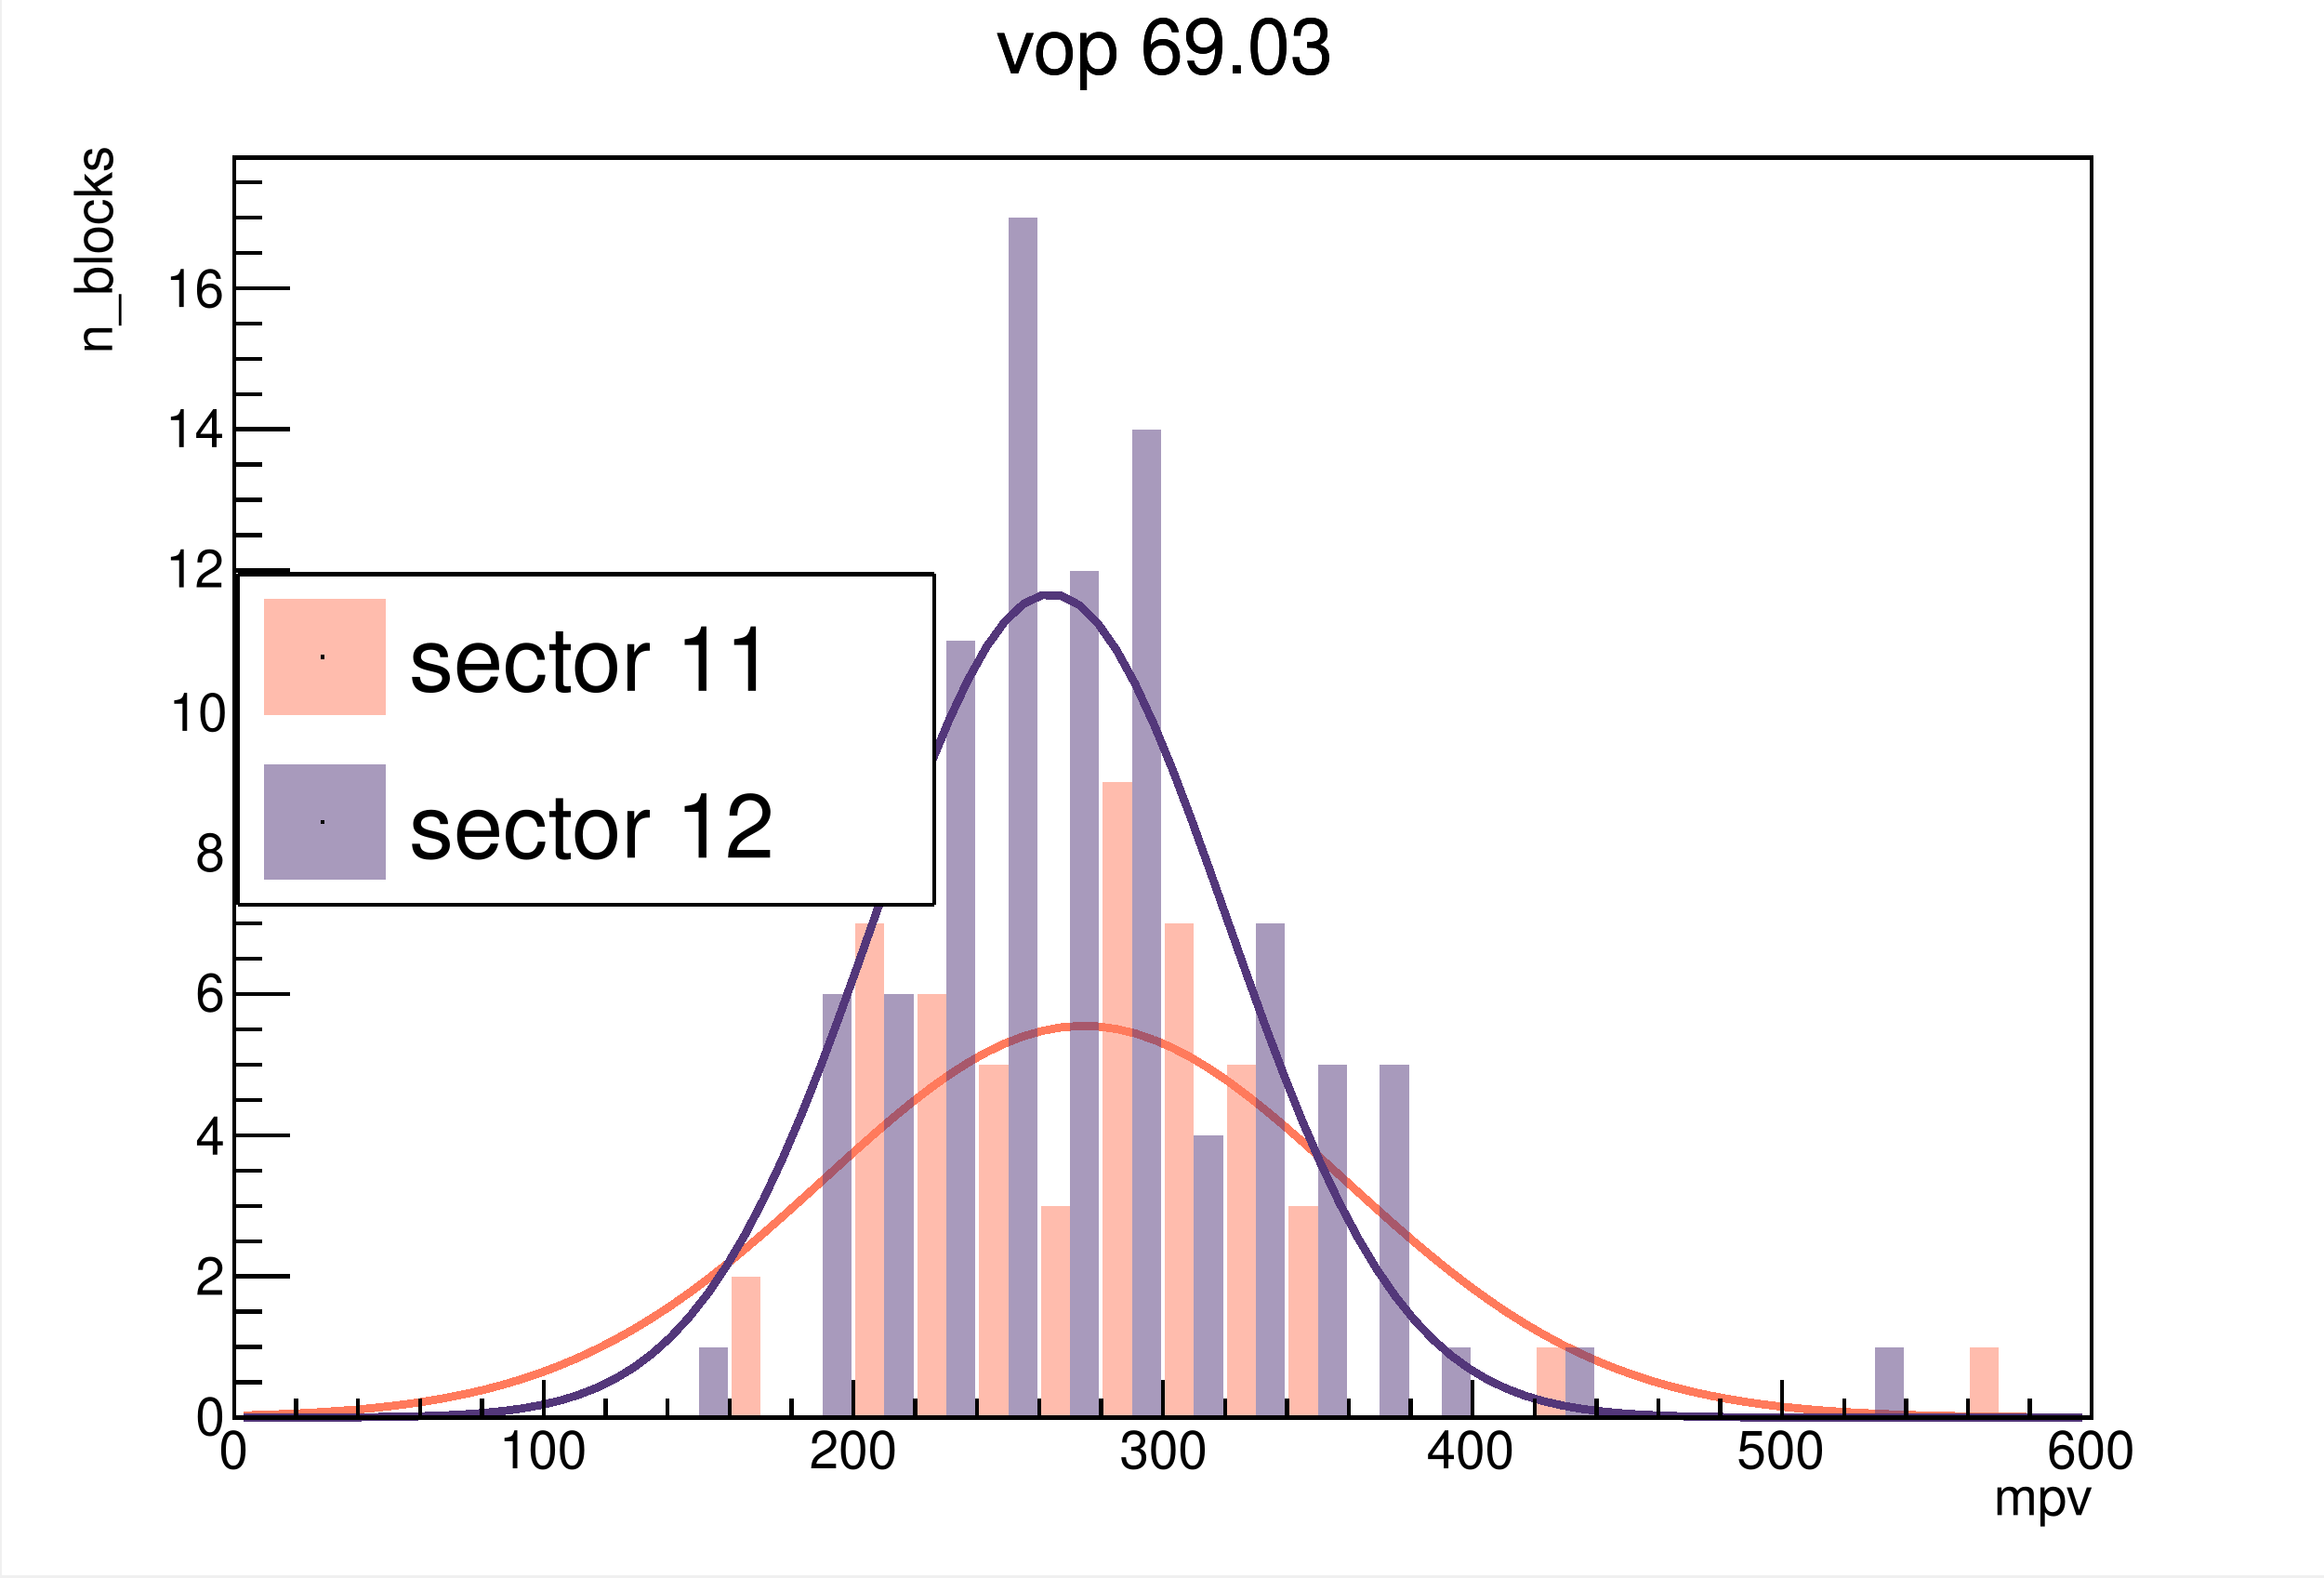
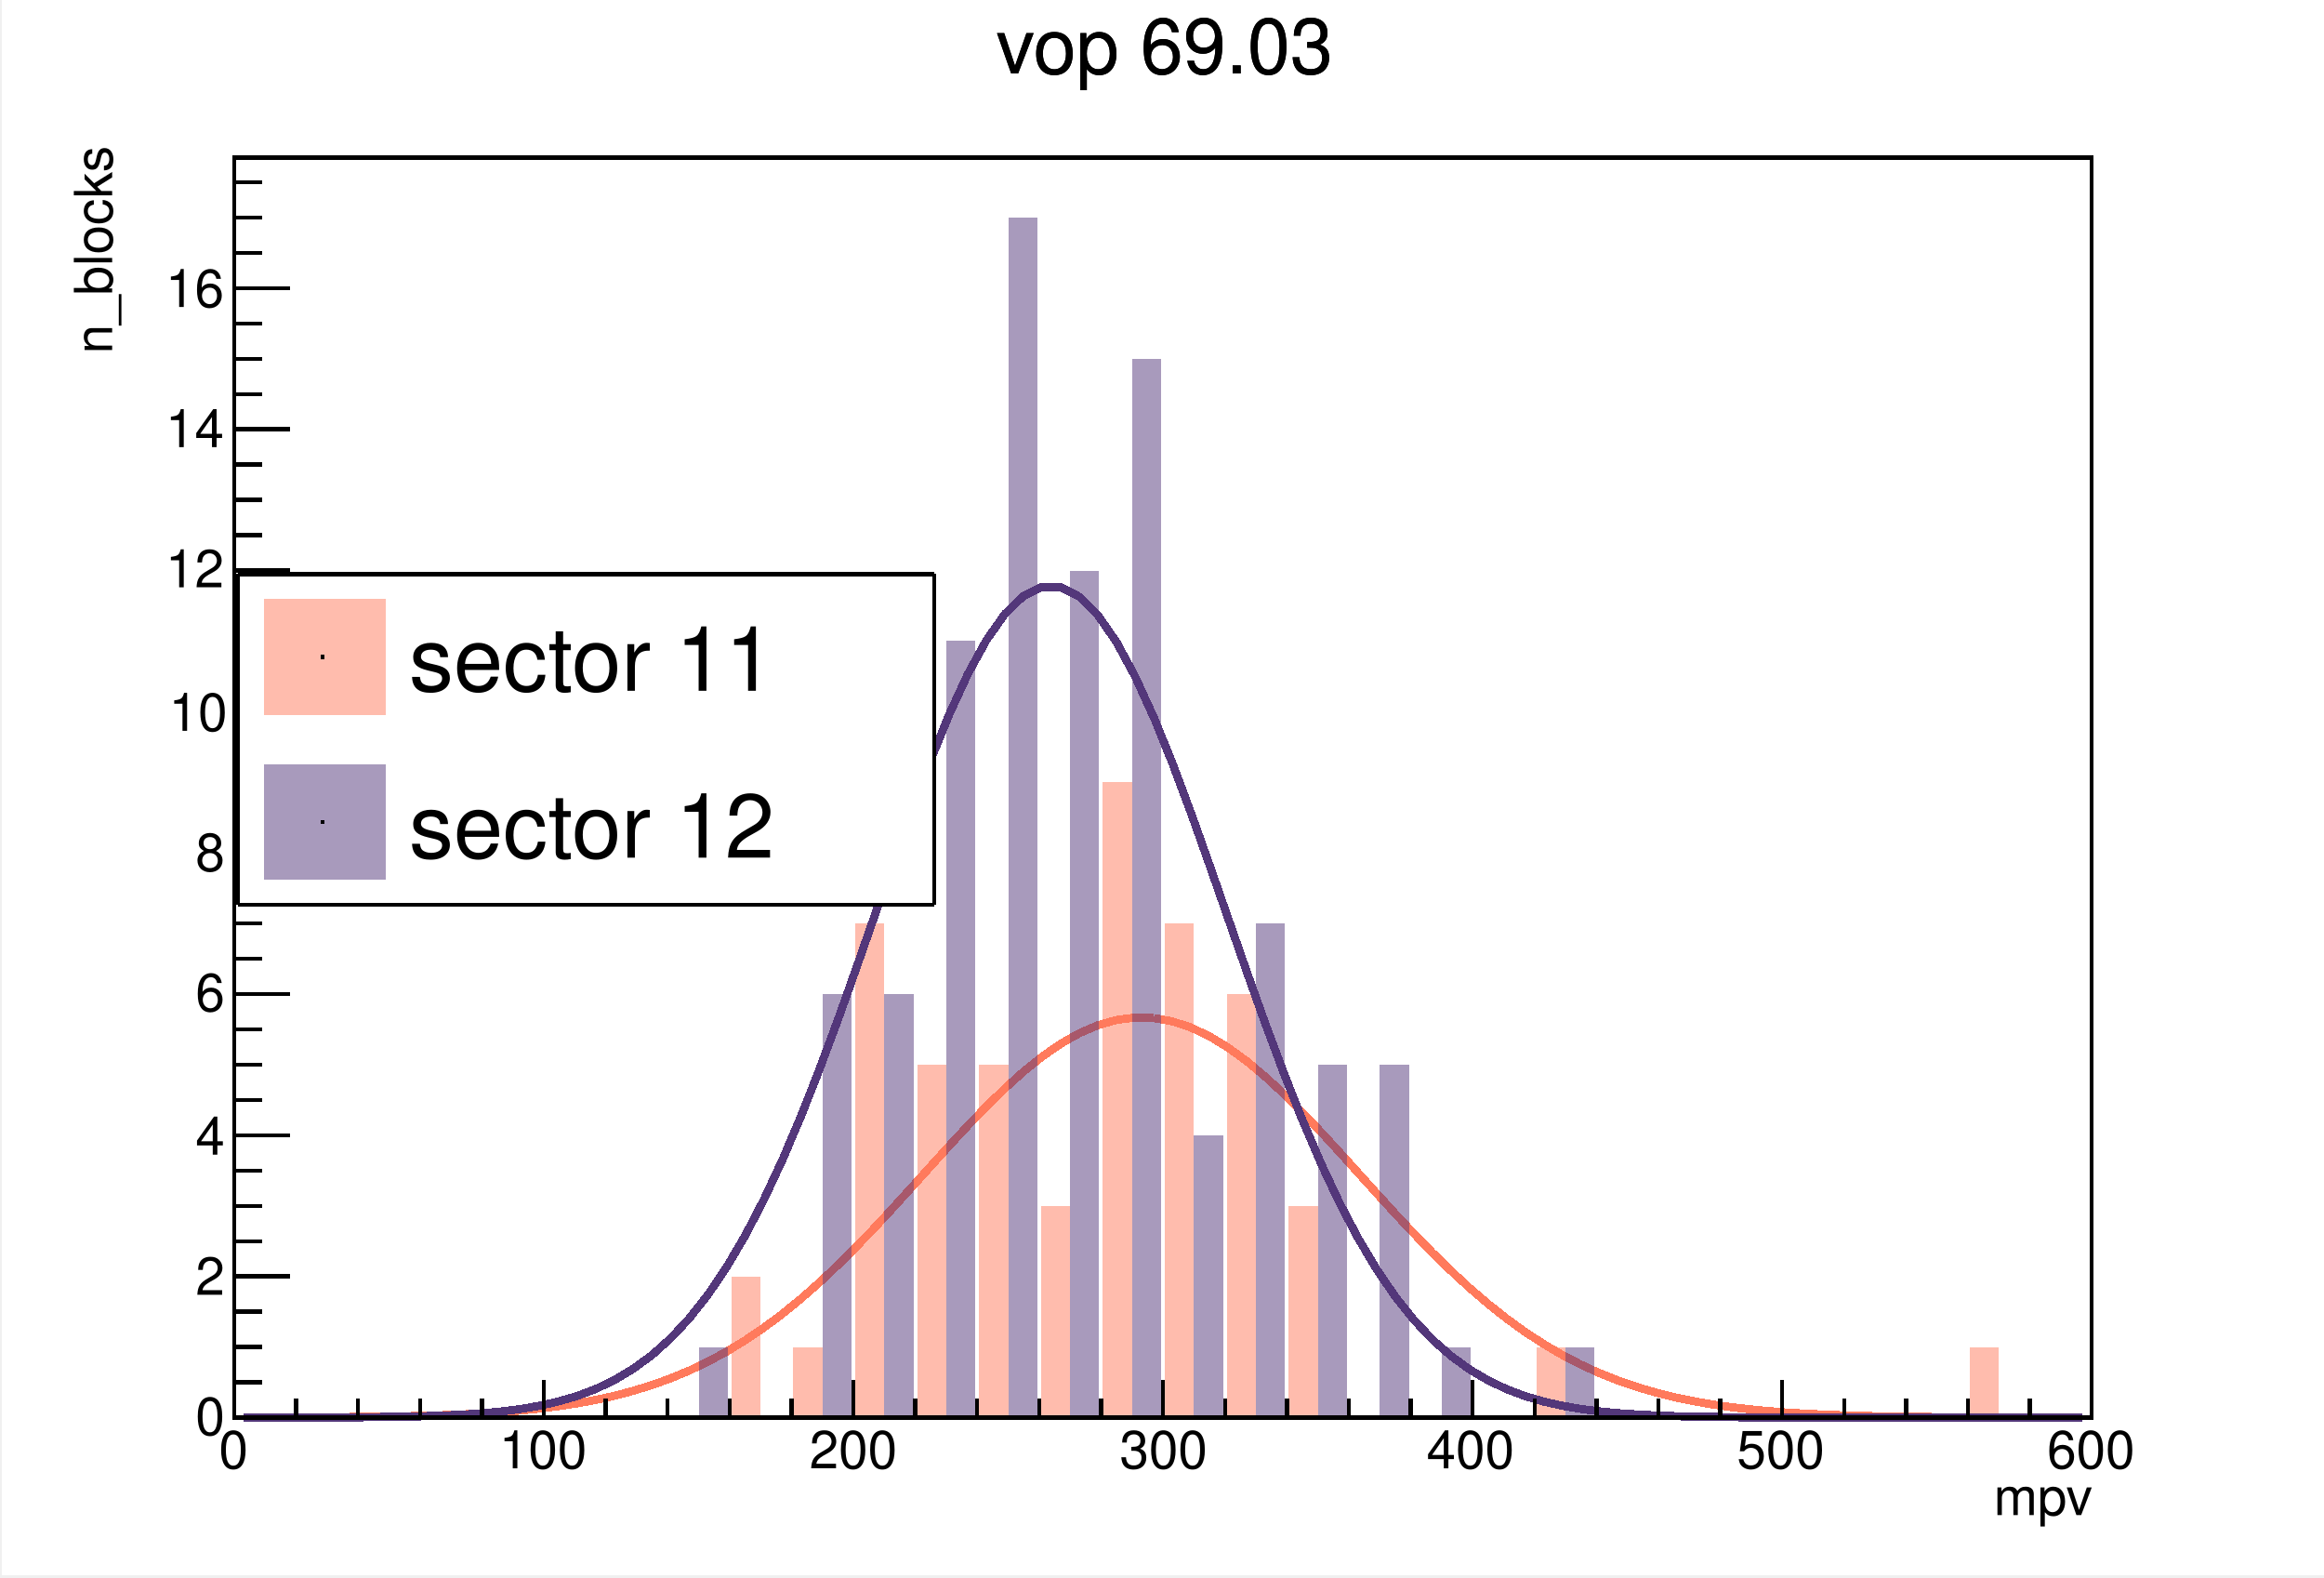
<svg xmlns="http://www.w3.org/2000/svg" width="567.429" height="384.969" viewBox="0 0 567.429 384.969" shape-rendering="crispEdges">
  <defs>
</defs>
  <rect x="0.5" y="0" width="566.929" height="384.469" fill="white" />
  <rect x="57.193" y="38.447" width="453.543" height="307.575" fill="white" />
  <rect x="57.193" y="38.447" width="453.543" height="307.575" fill="none" stroke="black" />
  <path d="M57.193,346.022h 453.543" fill="none" stroke="#000099" />
  <path d="M57.193,346.022h 453.543" fill="none" stroke="black" />
  <path d="M57.193,336.795v 9.227" fill="none" stroke="black" />
  <path d="M72.311,341.409v 4.614" fill="none" stroke="black" />
  <path d="M87.429,341.409v 4.614" fill="none" stroke="black" />
  <path d="M102.547,341.409v 4.614" fill="none" stroke="black" />
  <path d="M117.665,341.409v 4.614" fill="none" stroke="black" />
  <path d="M132.783,336.795v 9.227" fill="none" stroke="black" />
  <path d="M147.902,341.409v 4.614" fill="none" stroke="black" />
  <path d="M163.02,341.409v 4.614" fill="none" stroke="black" />
  <path d="M178.138,341.409v 4.614" fill="none" stroke="black" />
  <path d="M193.256,341.409v 4.614" fill="none" stroke="black" />
  <path d="M208.374,336.795v 9.227" fill="none" stroke="black" />
  <path d="M223.492,341.409v 4.614" fill="none" stroke="black" />
  <path d="M238.61,341.409v 4.614" fill="none" stroke="black" />
  <path d="M253.728,341.409v 4.614" fill="none" stroke="black" />
  <path d="M268.846,341.409v 4.614" fill="none" stroke="black" />
  <path d="M283.965,336.795v 9.227" fill="none" stroke="black" />
  <path d="M299.083,341.409v 4.614" fill="none" stroke="black" />
  <path d="M314.201,341.409v 4.614" fill="none" stroke="black" />
  <path d="M329.319,341.409v 4.614" fill="none" stroke="black" />
  <path d="M344.437,341.409v 4.614" fill="none" stroke="black" />
  <path d="M359.555,336.795v 9.227" fill="none" stroke="black" />
  <path d="M374.673,341.409v 4.614" fill="none" stroke="black" />
  <path d="M389.791,341.409v 4.614" fill="none" stroke="black" />
  <path d="M404.909,341.409v 4.614" fill="none" stroke="black" />
  <path d="M420.028,341.409v 4.614" fill="none" stroke="black" />
  <path d="M435.146,336.795v 9.227" fill="none" stroke="black" />
  <path d="M450.264,341.409v 4.614" fill="none" stroke="black" />
  <path d="M465.382,341.409v 4.614" fill="none" stroke="black" />
  <path d="M480.5,341.409v 4.614" fill="none" stroke="black" />
  <path d="M495.618,341.409v 4.614" fill="none" stroke="black" />
  <path d="M510.736,336.795v 9.227" fill="none" stroke="black" />
  <text xml:space="preserve" x="53.446" y="358.403" fill="black" font-size="12.845" font-family="Helvetica">0</text>
  <text xml:space="preserve" x="121.868" y="358.403" fill="black" font-size="12.845" font-family="Helvetica">100</text>
  <text xml:space="preserve" x="197.622" y="358.403" fill="black" font-size="12.845" font-family="Helvetica">200</text>
  <text xml:space="preserve" x="273.375" y="358.403" fill="black" font-size="12.845" font-family="Helvetica">300</text>
  <text xml:space="preserve" x="348.314" y="358.403" fill="black" font-size="12.845" font-family="Helvetica">400</text>
  <text xml:space="preserve" x="424.068" y="358.403" fill="black" font-size="12.845" font-family="Helvetica">500</text>
  <text xml:space="preserve" x="499.821" y="358.403" fill="black" font-size="12.845" font-family="Helvetica">600</text>
  <text xml:space="preserve" x="486.788" y="369.807" fill="black" font-size="12.845" font-family="Helvetica">mpv</text>
  <path d="M57.193,346.022v -307.575" fill="none" stroke="black" />
  <path d="M70.799,346.022h -13.606" fill="none" stroke="black" />
  <path d="M63.996,337.407h -6.803" fill="none" stroke="black" />
  <path d="M63.996,328.791h -6.803" fill="none" stroke="black" />
  <path d="M63.996,320.176h -6.803" fill="none" stroke="black" />
  <path d="M70.799,311.56h -13.606" fill="none" stroke="black" />
  <path d="M63.996,302.944h -6.803" fill="none" stroke="black" />
  <path d="M63.996,294.329h -6.803" fill="none" stroke="black" />
  <path d="M63.996,285.713h -6.803" fill="none" stroke="black" />
  <path d="M70.799,277.098h -13.606" fill="none" stroke="black" />
  <path d="M63.996,268.482h -6.803" fill="none" stroke="black" />
  <path d="M63.996,259.867h -6.803" fill="none" stroke="black" />
  <path d="M63.996,251.251h -6.803" fill="none" stroke="black" />
  <path d="M70.799,242.636h -13.606" fill="none" stroke="black" />
  <path d="M63.996,234.02h -6.803" fill="none" stroke="black" />
  <path d="M63.996,225.404h -6.803" fill="none" stroke="black" />
  <path d="M63.996,216.789h -6.803" fill="none" stroke="black" />
  <path d="M70.799,208.173h -13.606" fill="none" stroke="black" />
  <path d="M63.996,199.558h -6.803" fill="none" stroke="black" />
  <path d="M63.996,190.942h -6.803" fill="none" stroke="black" />
  <path d="M63.996,182.327h -6.803" fill="none" stroke="black" />
  <path d="M70.799,173.711h -13.606" fill="none" stroke="black" />
  <path d="M63.996,165.096h -6.803" fill="none" stroke="black" />
  <path d="M63.996,156.48h -6.803" fill="none" stroke="black" />
  <path d="M63.996,147.864h -6.803" fill="none" stroke="black" />
  <path d="M70.799,139.249h -13.606" fill="none" stroke="black" />
  <path d="M63.996,130.633h -6.803" fill="none" stroke="black" />
  <path d="M63.996,122.018h -6.803" fill="none" stroke="black" />
  <path d="M63.996,113.402h -6.803" fill="none" stroke="black" />
  <path d="M70.799,104.787h -13.606" fill="none" stroke="black" />
  <path d="M63.996,96.171h -6.803" fill="none" stroke="black" />
  <path d="M63.996,87.556h -6.803" fill="none" stroke="black" />
  <path d="M63.996,78.94h -6.803" fill="none" stroke="black" />
  <path d="M70.799,70.325h -13.606" fill="none" stroke="black" />
  <path d="M70.799,70.325h -13.606" fill="none" stroke="black" />
  <path d="M63.996,61.709h -6.803" fill="none" stroke="black" />
  <path d="M63.996,53.093h -6.803" fill="none" stroke="black" />
  <path d="M63.996,44.478h -6.803" fill="none" stroke="black" />
  <text xml:space="preserve" x="47.744" y="350.258" fill="black" font-size="12.845" font-family="Helvetica">0</text>
  <text xml:space="preserve" x="47.744" y="316.047" fill="black" font-size="12.845" font-family="Helvetica">2</text>
  <text xml:space="preserve" x="47.744" y="281.835" fill="black" font-size="12.845" font-family="Helvetica">4</text>
  <text xml:space="preserve" x="47.744" y="246.81" fill="black" font-size="12.845" font-family="Helvetica">6</text>
  <text xml:space="preserve" x="47.744" y="212.598" fill="black" font-size="12.845" font-family="Helvetica">8</text>
  <text xml:space="preserve" x="41.228" y="178.387" fill="black" font-size="12.845" font-family="Helvetica">10</text>
  <text xml:space="preserve" x="40.413" y="143.361" fill="black" font-size="12.845" font-family="Helvetica">12</text>
  <text xml:space="preserve" x="40.413" y="109.15" fill="black" font-size="12.845" font-family="Helvetica">14</text>
  <text xml:space="preserve" x="40.413" y="74.939" fill="black" font-size="12.845" font-family="Helvetica">16</text>
  <g transform="rotate(-90,27.3803,86.3427)">
    <text xml:space="preserve" x="27.38" y="86.343" fill="black" font-size="12.845" font-family="Helvetica">n_blocks</text>
  </g>
  <text xml:space="preserve" x="243.237" y="17.92" fill="black" font-size="18.794" font-family="Helvetica">vop 69.03</text>
  <rect x="57.647" y="346.022" width="7.106" height="0" fill="#ff7a5c" fill-opacity="0.50" stroke-opacity="0.50" />
  <rect x="72.765" y="346.022" width="7.106" height="0" fill="#ff7a5c" fill-opacity="0.50" stroke-opacity="0.50" />
  <rect x="87.883" y="346.022" width="7.106" height="0" fill="#ff7a5c" fill-opacity="0.50" stroke-opacity="0.50" />
  <rect x="103.001" y="346.022" width="7.106" height="0" fill="#ff7a5c" fill-opacity="0.50" stroke-opacity="0.50" />
  <rect x="118.119" y="346.022" width="7.106" height="0" fill="#ff7a5c" fill-opacity="0.50" stroke-opacity="0.50" />
  <rect x="133.237" y="346.022" width="7.106" height="0" fill="#ff7a5c" fill-opacity="0.50" stroke-opacity="0.50" />
  <rect x="148.355" y="346.022" width="7.106" height="0" fill="#ff7a5c" fill-opacity="0.50" stroke-opacity="0.50" />
  <rect x="163.473" y="346.022" width="7.106" height="0" fill="#ff7a5c" fill-opacity="0.50" stroke-opacity="0.50" />
  <rect x="178.591" y="311.56" width="7.106" height="34.462" fill="#ff7a5c" fill-opacity="0.50" stroke-opacity="0.50" />
-   <rect x="193.709" y="346.022" width="7.106" height="0" fill="#ff7a5c" fill-opacity="0.50" stroke-opacity="0.50" />
+   <rect x="193.709" y="328.791" width="7.106" height="17.231" fill="#ff7a5c" fill-opacity="0.50" stroke-opacity="0.50" />
  <rect x="208.828" y="225.404" width="7.106" height="120.618" fill="#ff7a5c" fill-opacity="0.50" stroke-opacity="0.50" />
-   <rect x="223.946" y="242.636" width="7.106" height="103.387" fill="#ff7a5c" fill-opacity="0.50" stroke-opacity="0.50" />
+   <rect x="223.946" y="259.867" width="7.106" height="86.156" fill="#ff7a5c" fill-opacity="0.50" stroke-opacity="0.50" />
  <rect x="239.064" y="259.867" width="7.106" height="86.156" fill="#ff7a5c" fill-opacity="0.50" stroke-opacity="0.50" />
  <rect x="254.182" y="294.329" width="7.106" height="51.693" fill="#ff7a5c" fill-opacity="0.50" stroke-opacity="0.50" />
  <rect x="269.3" y="190.942" width="7.106" height="155.08" fill="#ff7a5c" fill-opacity="0.50" stroke-opacity="0.50" />
  <rect x="284.418" y="225.404" width="7.106" height="120.618" fill="#ff7a5c" fill-opacity="0.50" stroke-opacity="0.50" />
-   <rect x="299.536" y="259.867" width="7.106" height="86.156" fill="#ff7a5c" fill-opacity="0.50" stroke-opacity="0.50" />
+   <rect x="299.536" y="242.636" width="7.106" height="103.387" fill="#ff7a5c" fill-opacity="0.50" stroke-opacity="0.50" />
  <rect x="314.654" y="294.329" width="7.106" height="51.693" fill="#ff7a5c" fill-opacity="0.50" stroke-opacity="0.50" />
  <rect x="329.772" y="346.022" width="7.106" height="0" fill="#ff7a5c" fill-opacity="0.50" stroke-opacity="0.50" />
  <rect x="344.891" y="346.022" width="7.106" height="0" fill="#ff7a5c" fill-opacity="0.50" stroke-opacity="0.50" />
  <rect x="360.009" y="346.022" width="7.106" height="0" fill="#ff7a5c" fill-opacity="0.50" stroke-opacity="0.50" />
  <rect x="375.127" y="328.791" width="7.106" height="17.231" fill="#ff7a5c" fill-opacity="0.50" stroke-opacity="0.50" />
  <rect x="390.245" y="346.022" width="7.106" height="0" fill="#ff7a5c" fill-opacity="0.50" stroke-opacity="0.50" />
  <rect x="405.363" y="346.022" width="7.106" height="0" fill="#ff7a5c" fill-opacity="0.50" stroke-opacity="0.50" />
  <rect x="420.481" y="346.022" width="7.106" height="0" fill="#ff7a5c" fill-opacity="0.50" stroke-opacity="0.50" />
  <rect x="435.599" y="346.022" width="7.106" height="0" fill="#ff7a5c" fill-opacity="0.50" stroke-opacity="0.50" />
  <rect x="450.717" y="346.022" width="7.106" height="0" fill="#ff7a5c" fill-opacity="0.50" stroke-opacity="0.50" />
  <rect x="465.835" y="346.022" width="7.106" height="0" fill="#ff7a5c" fill-opacity="0.50" stroke-opacity="0.50" />
  <rect x="480.954" y="328.791" width="7.106" height="17.231" fill="#ff7a5c" fill-opacity="0.50" stroke-opacity="0.50" />
  <rect x="496.072" y="346.022" width="7.106" height="0" fill="#ff7a5c" fill-opacity="0.50" stroke-opacity="0.50" />
-   <path d="M59.461,345.488l 4.535, -0.136l 4.535, -0.166l 4.535, -0.202l 4.535, -0.245l 4.535, -0.295l 4.535, -0.352l 4.535, -0.419l 4.535, -0.495l 4.535, -0.582l 4.535, -0.681l 4.535, -0.791l  4.535, -0.914l 4.535, -1.049l 4.535, -1.198l 4.535, -1.359l 4.535, -1.532l 4.535, -1.717l 4.535, -1.912l 4.535, -2.116l 4.535, -2.327l 4.535, -2.541l 4.535, -2.757l 4.535, -2.971l 4.535, -3.179l  4.535, -3.378l 4.535, -3.562l 4.535, -3.728l 4.535, -3.87l 4.535, -3.986l 4.535, -4.069l 4.535, -4.117l 4.535, -4.124l 4.535, -4.09l 4.535, -4.01l 4.535, -3.883l 4.535, -3.71l 4.535, -3.488l  4.535, -3.221l 4.535, -2.91l 4.535, -2.558l 4.535, -2.17l 4.535, -1.75l 4.535, -1.303l 4.535, -0.838l 4.535, -0.36l 4.535, 0.124l 4.535, 0.606l 4.535, 1.078l 4.535, 1.535" fill="none" stroke="#ff7a5c" stroke-width="2" />
-   <path d="M281.697,253.77l 4.535, 1.968l 4.535, 2.373l 4.535, 2.743l 4.535, 3.075l 4.535, 3.364l 4.535, 3.608l 4.535, 3.805l 4.535, 3.954l 4.535, 4.057l 4.535, 4.113l 4.535, 4.126l 4.535, 4.097l 4.535,  4.031l 4.535, 3.93l 4.535, 3.8l 4.535, 3.645l 4.535, 3.469l 4.535, 3.277l 4.535, 3.074l 4.535, 2.862l 4.535, 2.647l 4.535, 2.431l 4.535, 2.218l 4.535, 2.011l 4.535, 1.811l 4.535, 1.621l 4.535,  1.442l 4.535, 1.275l 4.535, 1.12l 4.535, 0.978l 4.535, 0.849l 4.535, 0.733l 4.535, 0.629l 4.535, 0.536l 4.535, 0.455l 4.535, 0.384l 4.535, 0.322l 4.535, 0.268l 4.535, 0.222l 4.535,  0.183l 4.535, 0.15l 4.535, 0.122l 4.535, 0.099l 4.535, 0.08l 4.535, 0.064l 4.535, 0.051l 4.535, 0.041l 4.535, 0.032l 4.535, 0.025" fill="none" stroke="#ff7a5c" stroke-width="2" />
-   <path d="M503.933,345.939l 4.535, 0.02" fill="none" stroke="#ff7a5c" stroke-width="2" />
+   <path d="M59.461,346.022h 4.535l 4.535, -0.042l 4.535, -0.016l 4.535, -0.022l 4.535, -0.03l 4.535, -0.04l 4.535, -0.053l 4.535, -0.07l 4.535, -0.091l 4.535, -0.118l 4.535, -0.152l 4.535,  -0.193l 4.535, -0.244l 4.535, -0.307l 4.535, -0.382l 4.535, -0.471l 4.535, -0.577l 4.535, -0.701l 4.535, -0.845l 4.535, -1.009l 4.535, -1.195l 4.535, -1.404l 4.535, -1.635l 4.535, -1.887l  4.535, -2.159l 4.535, -2.448l 4.535, -2.751l 4.535, -3.063l 4.535, -3.377l 4.535, -3.688l 4.535, -3.987l 4.535, -4.265l 4.535, -4.515l 4.535, -4.725l 4.535, -4.888l 4.535, -4.993l 4.535, -5.034l  4.535, -5.002l 4.535, -4.893l 4.535, -4.703l 4.535, -4.43l 4.535, -4.075l 4.535, -3.643l 4.535, -3.138l 4.535, -2.569l 4.535, -1.947l 4.535, -1.283l 4.535, -0.592l 4.535, 0.112" fill="none" stroke="#ff7a5c" stroke-width="2" />
+   <path d="M281.697,248.485l 4.535, 0.813l 4.535, 1.497l 4.535, 2.149l 4.535, 2.756l 4.535, 3.305l 4.535, 3.788l 4.535, 4.196l 4.535, 4.525l 4.535, 4.772l 4.535, 4.936l 4.535, 5.02l 4.535, 5.029l 4.535,  4.967l 4.535, 4.842l 4.535, 4.663l 4.535, 4.439l 4.535, 4.18l 4.535, 3.894l 4.535, 3.59l 4.535, 3.278l 4.535, 2.963l 4.535, 2.654l 4.535, 2.355l 4.535, 2.071l 4.535, 1.805l 4.535, 1.559l  4.535, 1.335l 4.535, 1.134l 4.535, 0.954l 4.535, 0.797l 4.535, 0.66l 4.535, 0.542l 4.535, 0.441l 4.535, 0.356l 4.535, 0.286l 4.535, 0.227l 4.535, 0.179l 4.535, 0.14l 4.535, 0.109l  4.535, 0.084l 4.535, 0.064l 4.535, 0.049l 4.535, 0.036l 4.535, 0.027l 4.535, 0.02l 4.535, 0.015l 4.535, 0.037h 9.071" fill="none" stroke="#ff7a5c" stroke-width="2" />
+   <path d="M503.933,346.022h 4.535" fill="none" stroke="#ff7a5c" stroke-width="2" />
  <rect x="64.752" y="346.022" width="7.106" height="0" fill="#53377a" fill-opacity="0.50" stroke-opacity="0.50" />
  <rect x="79.87" y="346.022" width="7.106" height="0" fill="#53377a" fill-opacity="0.50" stroke-opacity="0.50" />
  <rect x="94.988" y="346.022" width="7.106" height="0" fill="#53377a" fill-opacity="0.50" stroke-opacity="0.50" />
  <rect x="110.106" y="346.022" width="7.106" height="0" fill="#53377a" fill-opacity="0.50" stroke-opacity="0.50" />
  <rect x="125.224" y="346.022" width="7.106" height="0" fill="#53377a" fill-opacity="0.50" stroke-opacity="0.50" />
  <rect x="140.343" y="346.022" width="7.106" height="0" fill="#53377a" fill-opacity="0.50" stroke-opacity="0.50" />
  <rect x="155.461" y="346.022" width="7.106" height="0" fill="#53377a" fill-opacity="0.50" stroke-opacity="0.50" />
  <rect x="170.579" y="328.791" width="7.106" height="17.231" fill="#53377a" fill-opacity="0.50" stroke-opacity="0.50" />
  <rect x="185.697" y="346.022" width="7.106" height="0" fill="#53377a" fill-opacity="0.50" stroke-opacity="0.50" />
  <rect x="200.815" y="242.636" width="7.106" height="103.387" fill="#53377a" fill-opacity="0.50" stroke-opacity="0.50" />
  <rect x="215.933" y="242.636" width="7.106" height="103.387" fill="#53377a" fill-opacity="0.50" stroke-opacity="0.50" />
  <rect x="231.051" y="156.48" width="7.106" height="189.542" fill="#53377a" fill-opacity="0.50" stroke-opacity="0.50" />
  <rect x="246.169" y="53.093" width="7.106" height="292.929" fill="#53377a" fill-opacity="0.50" stroke-opacity="0.50" />
  <rect x="261.287" y="139.249" width="7.106" height="206.773" fill="#53377a" fill-opacity="0.50" stroke-opacity="0.50" />
-   <rect x="276.406" y="104.787" width="7.106" height="241.236" fill="#53377a" fill-opacity="0.50" stroke-opacity="0.50" />
+   <rect x="276.406" y="87.556" width="7.106" height="258.467" fill="#53377a" fill-opacity="0.50" stroke-opacity="0.50" />
  <rect x="291.524" y="277.098" width="7.106" height="68.924" fill="#53377a" fill-opacity="0.50" stroke-opacity="0.50" />
  <rect x="306.642" y="225.404" width="7.106" height="120.618" fill="#53377a" fill-opacity="0.50" stroke-opacity="0.50" />
  <rect x="321.76" y="259.867" width="7.106" height="86.156" fill="#53377a" fill-opacity="0.50" stroke-opacity="0.50" />
  <rect x="336.878" y="259.867" width="7.106" height="86.156" fill="#53377a" fill-opacity="0.50" stroke-opacity="0.50" />
  <rect x="351.996" y="328.791" width="7.106" height="17.231" fill="#53377a" fill-opacity="0.50" stroke-opacity="0.50" />
  <rect x="367.114" y="346.022" width="7.106" height="0" fill="#53377a" fill-opacity="0.50" stroke-opacity="0.50" />
  <rect x="382.232" y="328.791" width="7.106" height="17.231" fill="#53377a" fill-opacity="0.50" stroke-opacity="0.50" />
  <rect x="397.35" y="346.022" width="7.106" height="0" fill="#53377a" fill-opacity="0.50" stroke-opacity="0.50" />
  <rect x="412.469" y="346.022" width="7.106" height="0" fill="#53377a" fill-opacity="0.50" stroke-opacity="0.50" />
  <rect x="427.587" y="346.022" width="7.106" height="0" fill="#53377a" fill-opacity="0.50" stroke-opacity="0.50" />
  <rect x="442.705" y="346.022" width="7.106" height="0" fill="#53377a" fill-opacity="0.50" stroke-opacity="0.50" />
-   <rect x="457.823" y="328.791" width="7.106" height="17.231" fill="#53377a" fill-opacity="0.50" stroke-opacity="0.50" />
+   <rect x="457.823" y="346.022" width="7.106" height="0" fill="#53377a" fill-opacity="0.50" stroke-opacity="0.50" />
  <rect x="472.941" y="346.022" width="7.106" height="0" fill="#53377a" fill-opacity="0.50" stroke-opacity="0.50" />
  <rect x="488.059" y="346.022" width="7.106" height="0" fill="#53377a" fill-opacity="0.50" stroke-opacity="0.50" />
  <rect x="503.177" y="346.022" width="7.106" height="0" fill="#53377a" fill-opacity="0.50" stroke-opacity="0.50" />
-   <path d="M59.461,346.022h 13.606l 4.535, -0.035l 4.535, -0.019l 4.535, -0.028l 4.535, -0.042l 4.535, -0.061l 4.535, -0.088l 4.535, -0.126l 4.535, -0.177l 4.535, -0.246l 4.535, -0.338l 4.535,  -0.459l 4.535, -0.615l 4.535, -0.814l 4.535, -1.065l 4.535, -1.376l 4.535, -1.755l 4.535, -2.21l 4.535, -2.748l 4.535, -3.372l 4.535, -4.085l 4.535, -4.882l 4.535, -5.755l 4.535, -6.692l 4.535,  -7.67l 4.535, -8.665l 4.535, -9.642l 4.535, -10.564l 4.535, -11.387l 4.535, -12.066l 4.535, -12.555l 4.535, -12.813l 4.535, -12.8l 4.535, -12.489l 4.535, -11.859l 4.535, -10.907l 4.535, -9.639l 4.535,  -8.081l 4.535, -6.27l 4.535, -4.258l 4.535, -2.107l 4.535, 0.114l 4.535, 2.332l 4.535, 4.472l 4.535, 6.466l 4.535, 8.253l 4.535, 9.783" fill="none" stroke="#53377a" stroke-width="2" />
-   <path d="M281.697,176.683l 4.535, 11.019l 4.535, 11.939l 4.535, 12.535l 4.535, 12.815l 4.535, 12.798l 4.535, 12.515l 4.535, 12.004l 4.535, 11.308l 4.535, 10.473l 4.535, 9.544l 4.535, 8.563l 4.535, 7.569l 4.535,  6.593l 4.535, 5.663l 4.535, 4.796l 4.535, 4.008l 4.535, 3.304l 4.535, 2.689l 4.535, 2.16l 4.535, 1.712l 4.535, 1.341l 4.535, 1.037l 4.535, 0.791l 4.535, 0.597l 4.535, 0.445l 4.535, 0.327l  4.535, 0.238l 4.535, 0.171l 4.535, 0.121l 4.535, 0.085l 4.535, 0.059l 4.535, 0.04l 4.535, 0.027l 4.535, 0.018l 4.535, 0.034h 63.496" fill="none" stroke="#53377a" stroke-width="2" />
+   <path d="M59.461,346.022h 13.606l 4.535, -0.033l 4.535, -0.018l 4.535, -0.027l 4.535, -0.04l 4.535, -0.058l 4.535, -0.084l 4.535, -0.12l 4.535, -0.17l 4.535, -0.237l 4.535, -0.327l 4.535,  -0.445l 4.535, -0.598l 4.535, -0.794l 4.535, -1.042l 4.535, -1.35l 4.535, -1.727l 4.535, -2.18l 4.535, -2.718l 4.535, -3.344l 4.535, -4.06l 4.535, -4.863l 4.535, -5.746l 4.535, -6.695l 4.535,  -7.689l 4.535, -8.703l 4.535, -9.702l 4.535, -10.647l 4.535, -11.495l 4.535, -12.199l 4.535, -12.713l 4.535, -12.992l 4.535, -12.996l 4.535, -12.696l 4.535, -12.072l 4.535, -11.116l 4.535, -9.837l 4.535,  -8.26l 4.535, -6.422l 4.535, -4.376l 4.535, -2.186l 4.535, 0.077l 4.535, 2.337l 4.535, 4.519l 4.535, 6.553l 4.535, 8.375l 4.535, 9.933" fill="none" stroke="#53377a" stroke-width="2" />
+   <path d="M281.697,175.039l 4.535, 11.191l 4.535, 12.124l 4.535, 12.726l 4.535, 13.005l 4.535, 12.981l 4.535, 12.685l 4.535, 12.157l 4.535, 11.442l 4.535, 10.586l 4.535, 9.636l 4.535, 8.634l 4.535, 7.621l 4.535,  6.629l 4.535, 5.684l 4.535, 4.807l 4.535, 4.009l 4.535, 3.299l 4.535, 2.679l 4.535, 2.147l 4.535, 1.699l 4.535, 1.327l 4.535, 1.024l 4.535, 0.78l 4.535, 0.586l 4.535, 0.436l 4.535, 0.32l  4.535, 0.232l 4.535, 0.166l 4.535, 0.117l 4.535, 0.082l 4.535, 0.057l 4.535, 0.039l 4.535, 0.026l 4.535, 0.017l 4.535, 0.032h 63.496" fill="none" stroke="#53377a" stroke-width="2" />
  <path d="M503.933,346.022h 4.535" fill="none" stroke="#53377a" stroke-width="2" />
  <path d="M57.193,346.022h 453.543" fill="none" stroke="black" />
  <path d="M57.193,336.795v 9.227" fill="none" stroke="black" />
  <path d="M72.311,341.409v 4.614" fill="none" stroke="black" />
  <path d="M87.429,341.409v 4.614" fill="none" stroke="black" />
  <path d="M102.547,341.409v 4.614" fill="none" stroke="black" />
  <path d="M117.665,341.409v 4.614" fill="none" stroke="black" />
  <path d="M132.783,336.795v 9.227" fill="none" stroke="black" />
  <path d="M147.902,341.409v 4.614" fill="none" stroke="black" />
  <path d="M163.02,341.409v 4.614" fill="none" stroke="black" />
  <path d="M178.138,341.409v 4.614" fill="none" stroke="black" />
  <path d="M193.256,341.409v 4.614" fill="none" stroke="black" />
  <path d="M208.374,336.795v 9.227" fill="none" stroke="black" />
  <path d="M223.492,341.409v 4.614" fill="none" stroke="black" />
  <path d="M238.61,341.409v 4.614" fill="none" stroke="black" />
  <path d="M253.728,341.409v 4.614" fill="none" stroke="black" />
  <path d="M268.846,341.409v 4.614" fill="none" stroke="black" />
  <path d="M283.965,336.795v 9.227" fill="none" stroke="black" />
  <path d="M299.083,341.409v 4.614" fill="none" stroke="black" />
  <path d="M314.201,341.409v 4.614" fill="none" stroke="black" />
  <path d="M329.319,341.409v 4.614" fill="none" stroke="black" />
  <path d="M344.437,341.409v 4.614" fill="none" stroke="black" />
  <path d="M359.555,336.795v 9.227" fill="none" stroke="black" />
  <path d="M374.673,341.409v 4.614" fill="none" stroke="black" />
  <path d="M389.791,341.409v 4.614" fill="none" stroke="black" />
  <path d="M404.909,341.409v 4.614" fill="none" stroke="black" />
  <path d="M420.028,341.409v 4.614" fill="none" stroke="black" />
  <path d="M435.146,336.795v 9.227" fill="none" stroke="black" />
  <path d="M450.264,341.409v 4.614" fill="none" stroke="black" />
  <path d="M465.382,341.409v 4.614" fill="none" stroke="black" />
  <path d="M480.5,341.409v 4.614" fill="none" stroke="black" />
  <path d="M495.618,341.409v 4.614" fill="none" stroke="black" />
  <path d="M510.736,336.795v 9.227" fill="none" stroke="black" />
  <path d="M57.193,346.022v -307.575" fill="none" stroke="black" />
  <path d="M70.799,346.022h -13.606" fill="none" stroke="black" />
  <path d="M63.996,337.407h -6.803" fill="none" stroke="black" />
  <path d="M63.996,328.791h -6.803" fill="none" stroke="black" />
  <path d="M63.996,320.176h -6.803" fill="none" stroke="black" />
  <path d="M70.799,311.56h -13.606" fill="none" stroke="black" />
  <path d="M63.996,302.944h -6.803" fill="none" stroke="black" />
  <path d="M63.996,294.329h -6.803" fill="none" stroke="black" />
  <path d="M63.996,285.713h -6.803" fill="none" stroke="black" />
  <path d="M70.799,277.098h -13.606" fill="none" stroke="black" />
  <path d="M63.996,268.482h -6.803" fill="none" stroke="black" />
  <path d="M63.996,259.867h -6.803" fill="none" stroke="black" />
  <path d="M63.996,251.251h -6.803" fill="none" stroke="black" />
  <path d="M70.799,242.636h -13.606" fill="none" stroke="black" />
  <path d="M63.996,234.02h -6.803" fill="none" stroke="black" />
  <path d="M63.996,225.404h -6.803" fill="none" stroke="black" />
  <path d="M63.996,216.789h -6.803" fill="none" stroke="black" />
  <path d="M70.799,208.173h -13.606" fill="none" stroke="black" />
  <path d="M63.996,199.558h -6.803" fill="none" stroke="black" />
  <path d="M63.996,190.942h -6.803" fill="none" stroke="black" />
  <path d="M63.996,182.327h -6.803" fill="none" stroke="black" />
  <path d="M70.799,173.711h -13.606" fill="none" stroke="black" />
  <path d="M63.996,165.096h -6.803" fill="none" stroke="black" />
  <path d="M63.996,156.48h -6.803" fill="none" stroke="black" />
  <path d="M63.996,147.864h -6.803" fill="none" stroke="black" />
  <path d="M70.799,139.249h -13.606" fill="none" stroke="black" />
  <path d="M63.996,130.633h -6.803" fill="none" stroke="black" />
  <path d="M63.996,122.018h -6.803" fill="none" stroke="black" />
  <path d="M63.996,113.402h -6.803" fill="none" stroke="black" />
  <path d="M70.799,104.787h -13.606" fill="none" stroke="black" />
  <path d="M63.996,96.171h -6.803" fill="none" stroke="black" />
  <path d="M63.996,87.556h -6.803" fill="none" stroke="black" />
  <path d="M63.996,78.94h -6.803" fill="none" stroke="black" />
  <path d="M70.799,70.325h -13.606" fill="none" stroke="black" />
  <path d="M70.799,70.325h -13.606" fill="none" stroke="black" />
  <path d="M63.996,61.709h -6.803" fill="none" stroke="black" />
  <path d="M63.996,53.093h -6.803" fill="none" stroke="black" />
  <path d="M63.996,44.478h -6.803" fill="none" stroke="black" />
  <rect x="58.014" y="140.127" width="170.079" height="80.739" fill="white" />
  <path d="M58.014,220.865h 170.079" fill="none" stroke="black" />
  <path d="M228.093,220.865v -80.739" fill="none" stroke="black" />
  <path d="M228.093,140.127h -170.079" fill="none" stroke="black" />
  <path d="M58.014,140.127v 80.739" fill="none" stroke="black" />
  <text xml:space="preserve" x="99.876" y="168.613" fill="black" font-size="21.715" font-family="Helvetica">sector 11</text>
  <path d="M64.392,174.441h 29.764v -28.259h -29.764z" fill="#ff7a5c" fill-opacity="0.50" stroke-opacity="0.50" />
  <path d="M64.392,160.311h 29.764" fill="none" stroke="#ff7a5c" fill-opacity="0.00" stroke-opacity="0.00" />
  <g stroke="black" stroke-width="1" fill="none">
    <line x1="78.274" y1="160.311" x2="79.274" y2="160.311" />
  </g>
  <text xml:space="preserve" x="99.876" y="209.34" fill="black" font-size="21.715" font-family="Helvetica">sector 12</text>
  <path d="M64.392,214.81h 29.764v -28.259h -29.764z" fill="#53377a" fill-opacity="0.50" stroke-opacity="0.50" />
  <path d="M64.392,200.681h 29.764" fill="none" stroke="#53377a" fill-opacity="0.00" stroke-opacity="0.00" />
  <g stroke="black" stroke-width="1" fill="none">
    <line x1="78.274" y1="200.681" x2="79.274" y2="200.681" />
  </g>
  <text xml:space="preserve" x="243.237" y="17.92" fill="black" font-size="18.794" font-family="Helvetica">vop 69.03</text>
</svg>
